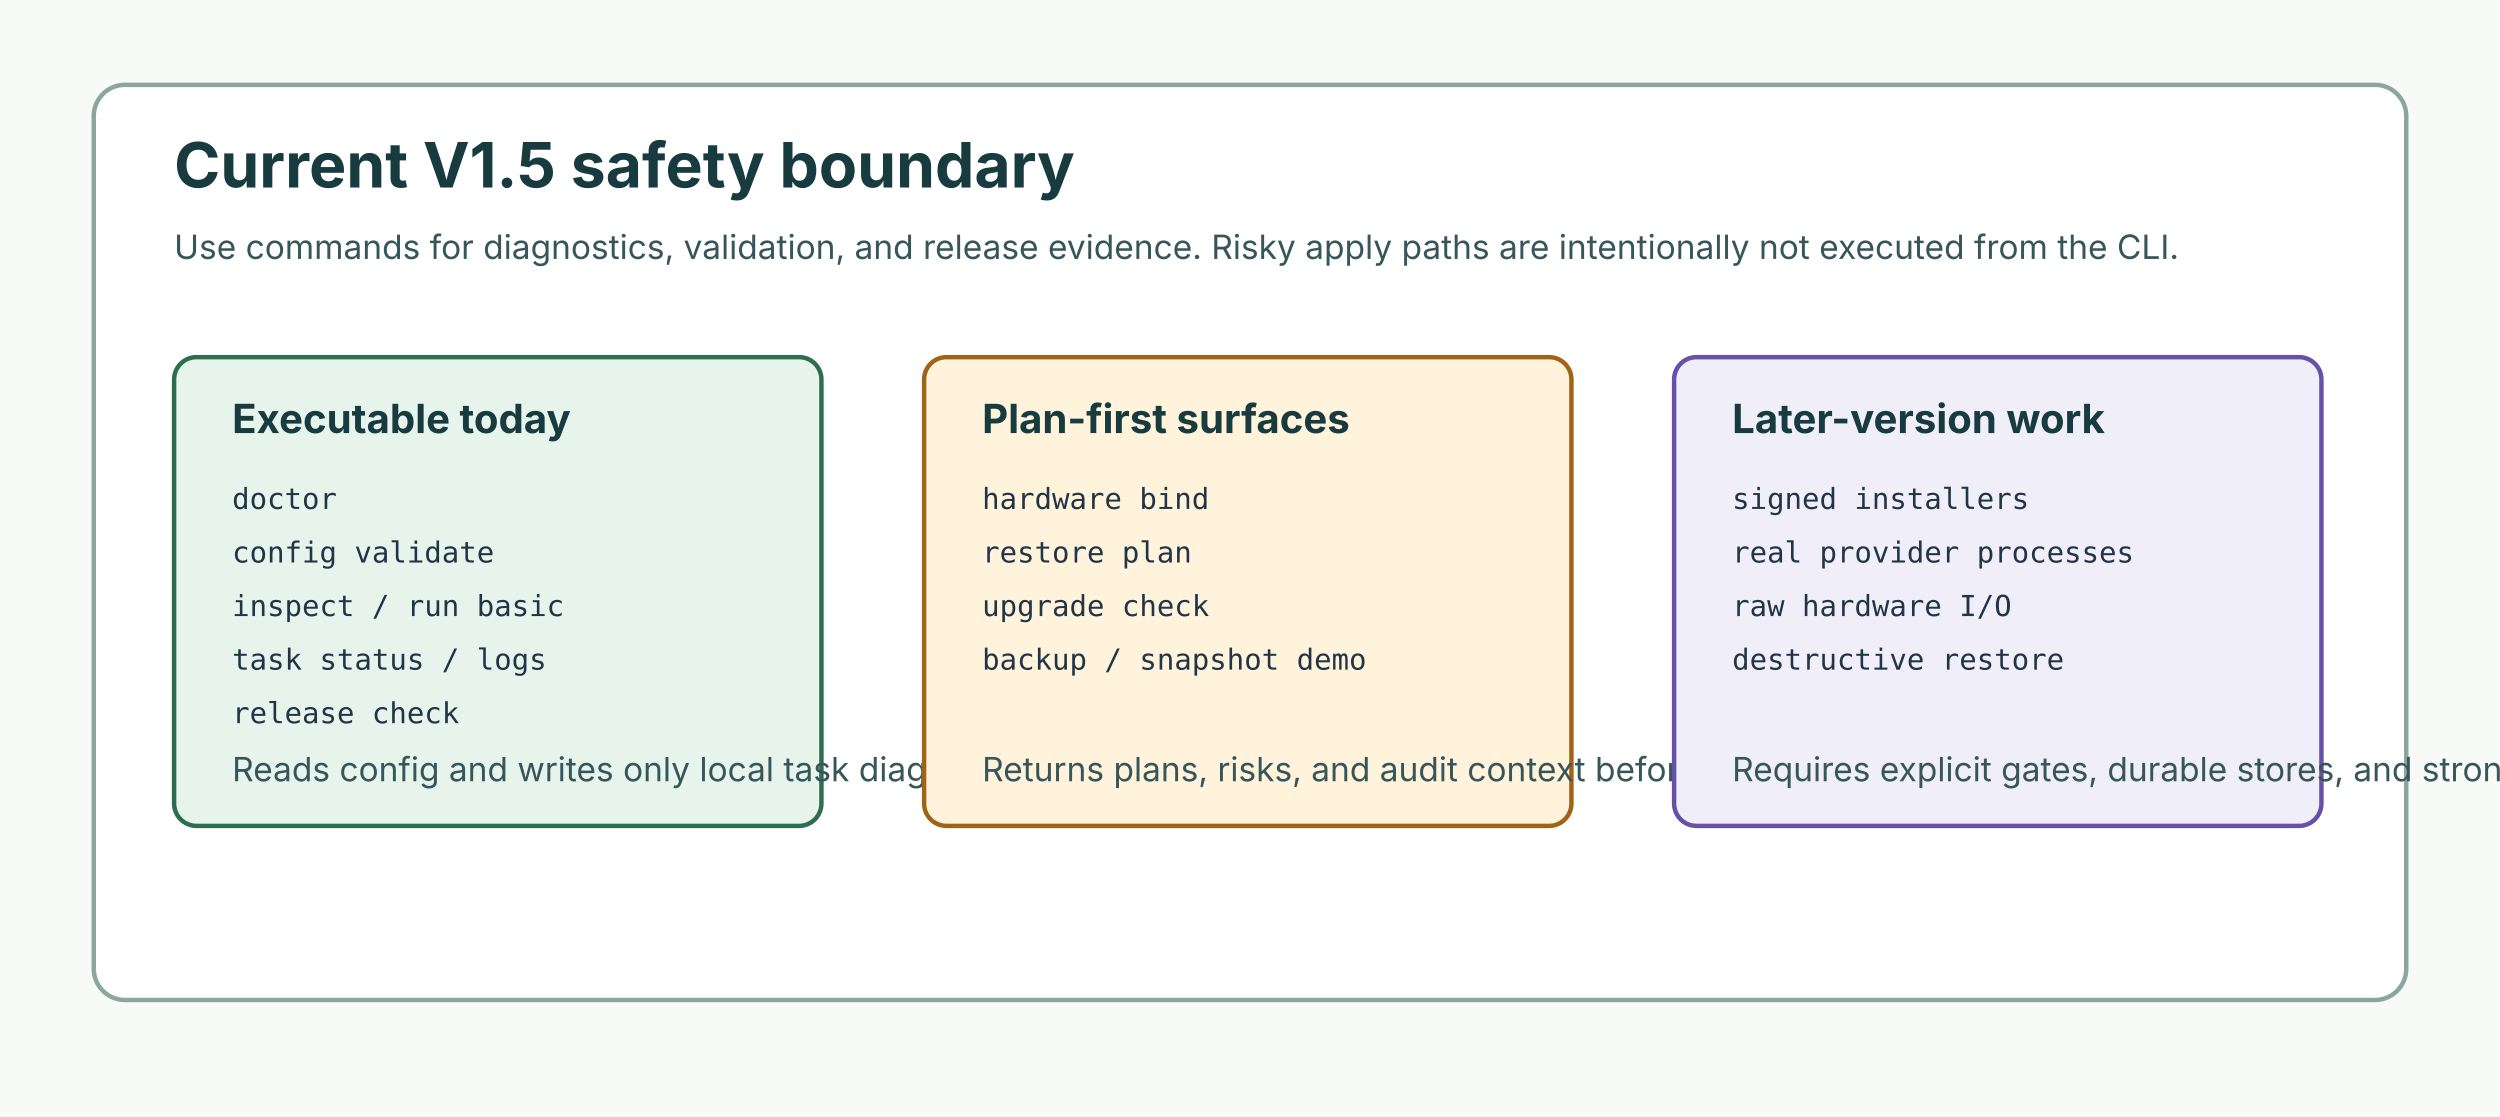
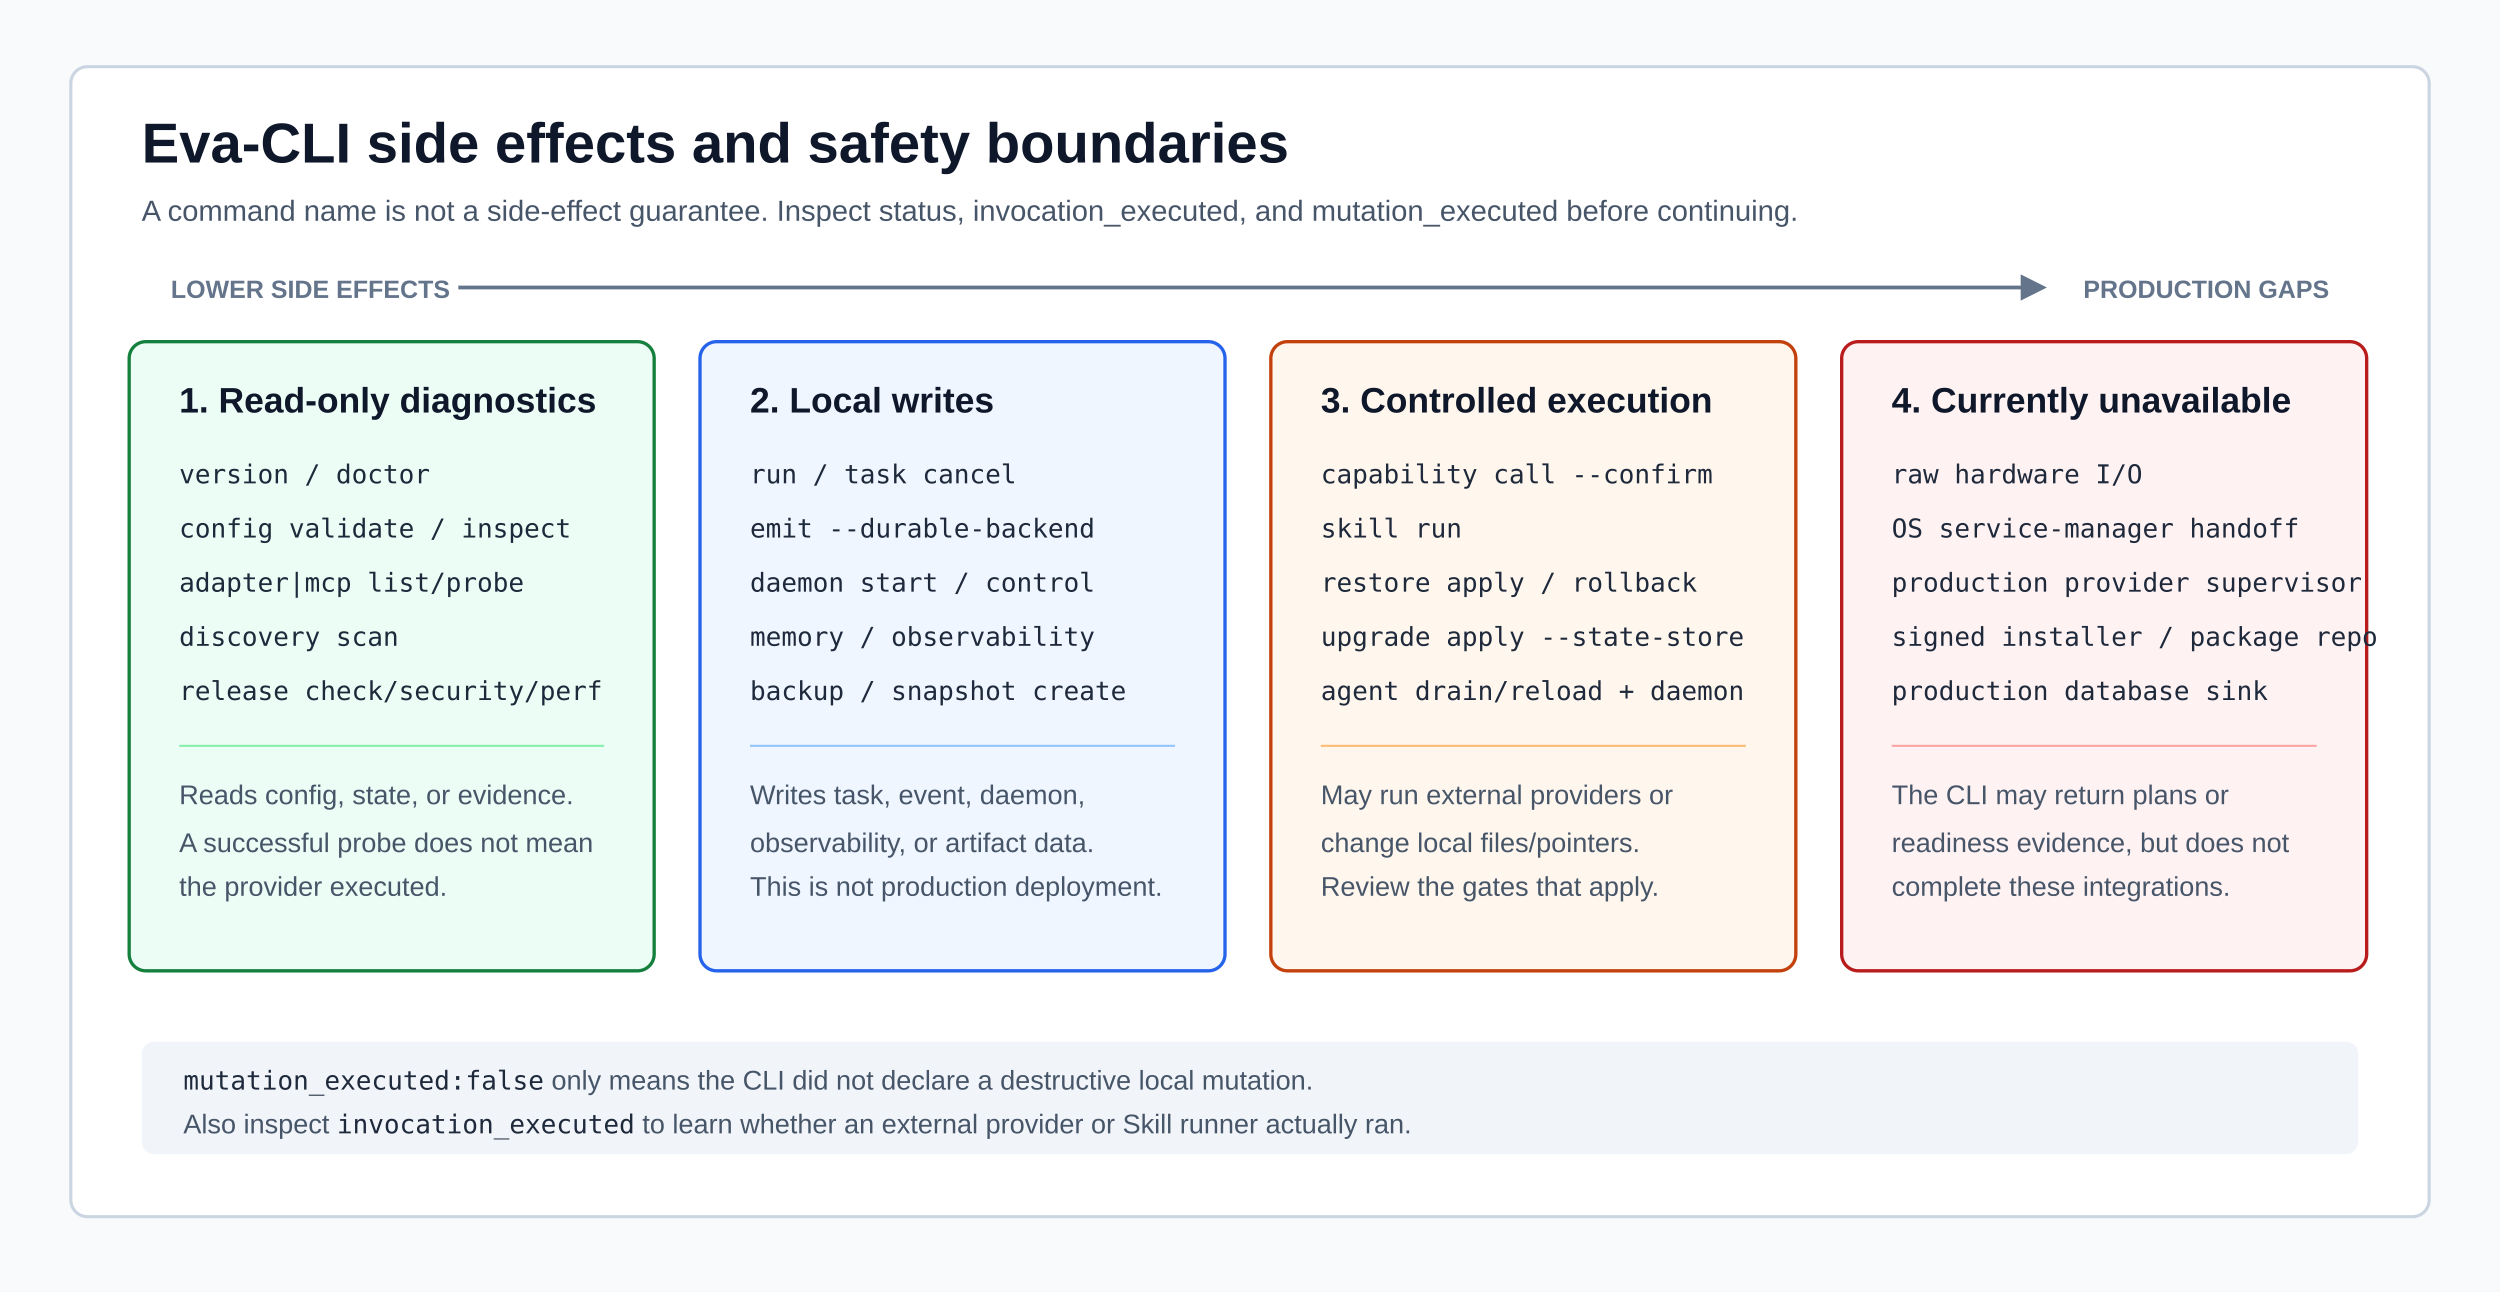
- <svg xmlns="http://www.w3.org/2000/svg" width="1120" height="500" viewBox="0 0 1120 500" role="img" aria-labelledby="title desc">
+ <svg xmlns="http://www.w3.org/2000/svg" width="1200" height="620" viewBox="0 0 1200 620" role="img" aria-labelledby="title desc">
  <defs>
+     <marker id="arrow" viewBox="0 0 10 10" refX="8" refY="5" markerWidth="7" markerHeight="7" orient="auto">
+       <path d="M0 0 L10 5 L0 10 Z" fill="#64748b" />
+     </marker>
    <style>
-       .bg { fill: #f8faf7; }
-       .zone { fill: #ffffff; stroke: #8aa79f; stroke-width: 2; rx: 14; }
-       .safe { fill: #e7f4ec; stroke: #2f6d4f; stroke-width: 2; rx: 10; }
-       .plan { fill: #fff3dc; stroke: #a06418; stroke-width: 2; rx: 10; }
-       .future { fill: #f0eef9; stroke: #6651a8; stroke-width: 2; rx: 10; }
-       .title { font: 700 28px system-ui, -apple-system, Segoe UI, sans-serif; fill: #173b3f; }
-       .label { font: 700 18px system-ui, -apple-system, Segoe UI, sans-serif; fill: #173b3f; }
-       .text { font: 15px system-ui, -apple-system, Segoe UI, sans-serif; fill: #36565a; }
-       .code { font: 13px ui-monospace, SFMono-Regular, Consolas, monospace; fill: #213547; }
+       .bg { fill: #f8fafc; }
+       .frame { fill: #ffffff; stroke: #cbd5e1; stroke-width: 1.5; }
+       .read { fill: #ecfdf5; stroke: #15803d; stroke-width: 1.6; }
+       .write { fill: #eff6ff; stroke: #2563eb; stroke-width: 1.6; }
+       .gated { fill: #fff7ed; stroke: #c2410c; stroke-width: 1.6; }
+       .blocked { fill: #fef2f2; stroke: #b91c1c; stroke-width: 1.6; }
+       .title { font: 700 27px Arial, sans-serif; fill: #0f172a; }
+       .subtitle { font: 14px Arial, sans-serif; fill: #475569; }
+       .label { font: 700 17px Arial, sans-serif; fill: #0f172a; }
+       .code { font: 12.5px Consolas, "SFMono-Regular", monospace; fill: #1e293b; }
+       .text { font: 13px Arial, sans-serif; fill: #475569; }
+       .risk { font: 700 12px Arial, sans-serif; fill: #64748b; }
+       .line { fill: none; stroke: #64748b; stroke-width: 1.8; marker-end: url(#arrow); }
    </style>
  </defs>
-   <rect class="bg" width="1120" height="500" />
-   <rect class="zone" x="42" y="38" width="1036" height="410" />
-   <text class="title" x="78" y="84">Current V1.5 safety boundary</text>
-   <text class="text" x="78" y="116">Use commands for diagnostics, validation, and release evidence. Risky apply paths are intentionally not executed from the CLI.</text>
-   <rect class="safe" x="78" y="160" width="290" height="210" />
-   <text class="label" x="104" y="194">Executable today</text>
-   <text class="code" x="104" y="228">doctor</text>
-   <text class="code" x="104" y="252">config validate</text>
-   <text class="code" x="104" y="276">inspect / run basic</text>
-   <text class="code" x="104" y="300">task status / logs</text>
-   <text class="code" x="104" y="324">release check</text>
-   <text class="text" x="104" y="350">Reads config and writes only local task diagnostics.</text>
-   <rect class="plan" x="414" y="160" width="290" height="210" />
-   <text class="label" x="440" y="194">Plan-first surfaces</text>
-   <text class="code" x="440" y="228">hardware bind</text>
-   <text class="code" x="440" y="252">restore plan</text>
-   <text class="code" x="440" y="276">upgrade check</text>
-   <text class="code" x="440" y="300">backup / snapshot demo</text>
-   <text class="text" x="440" y="350">Returns plans, risks, and audit context before apply paths exist.</text>
-   <rect class="future" x="750" y="160" width="290" height="210" />
-   <text class="label" x="776" y="194">Later-version work</text>
-   <text class="code" x="776" y="228">signed installers</text>
-   <text class="code" x="776" y="252">real provider processes</text>
-   <text class="code" x="776" y="276">raw hardware I/O</text>
-   <text class="code" x="776" y="300">destructive restore</text>
-   <text class="text" x="776" y="350">Requires explicit gates, durable stores, and stronger release evidence.</text>
+   <rect class="bg" width="1200" height="620" />
+   <rect class="frame" x="34" y="32" width="1132" height="552" rx="8" />
+   <text class="title" x="68" y="78">Eva-CLI side effects and safety boundaries</text>
+   <text class="subtitle" x="68" y="106">A command name is not a side-effect guarantee. Inspect status, invocation_executed, and mutation_executed before continuing.</text>
+   <text class="risk" x="82" y="143">LOWER SIDE EFFECTS</text>
+   <text class="risk" x="1000" y="143">PRODUCTION GAPS</text>
+   <line class="line" x1="220" y1="138" x2="980" y2="138" />
+   <rect class="read" x="62" y="164" width="252" height="302" rx="8" />
+   <text class="label" x="86" y="198">1. Read-only diagnostics</text>
+   <text class="code" x="86" y="232">version / doctor</text>
+   <text class="code" x="86" y="258">config validate / inspect</text>
+   <text class="code" x="86" y="284">adapter|mcp list/probe</text>
+   <text class="code" x="86" y="310">discovery scan</text>
+   <text class="code" x="86" y="336">release check/security/perf</text>
+   <line x1="86" y1="358" x2="290" y2="358" stroke="#86efac" />
+   <text class="text" x="86" y="386">Reads config, state, or evidence.</text>
+   <text class="text" x="86" y="409">A successful probe does not mean</text>
+   <text class="text" x="86" y="430">the provider executed.</text>
+   <rect class="write" x="336" y="164" width="252" height="302" rx="8" />
+   <text class="label" x="360" y="198">2. Local writes</text>
+   <text class="code" x="360" y="232">run / task cancel</text>
+   <text class="code" x="360" y="258">emit --durable-backend</text>
+   <text class="code" x="360" y="284">daemon start / control</text>
+   <text class="code" x="360" y="310">memory / observability</text>
+   <text class="code" x="360" y="336">backup / snapshot create</text>
+   <line x1="360" y1="358" x2="564" y2="358" stroke="#93c5fd" />
+   <text class="text" x="360" y="386">Writes task, event, daemon,</text>
+   <text class="text" x="360" y="409">observability, or artifact data.</text>
+   <text class="text" x="360" y="430">This is not production deployment.</text>
+   <rect class="gated" x="610" y="164" width="252" height="302" rx="8" />
+   <text class="label" x="634" y="198">3. Controlled execution</text>
+   <text class="code" x="634" y="232">capability call --confirm</text>
+   <text class="code" x="634" y="258">skill run</text>
+   <text class="code" x="634" y="284">restore apply / rollback</text>
+   <text class="code" x="634" y="310">upgrade apply --state-store</text>
+   <text class="code" x="634" y="336">agent drain/reload + daemon</text>
+   <line x1="634" y1="358" x2="838" y2="358" stroke="#fdba74" />
+   <text class="text" x="634" y="386">May run external providers or</text>
+   <text class="text" x="634" y="409">change local files/pointers.</text>
+   <text class="text" x="634" y="430">Review the gates that apply.</text>
+   <rect class="blocked" x="884" y="164" width="252" height="302" rx="8" />
+   <text class="label" x="908" y="198">4. Currently unavailable</text>
+   <text class="code" x="908" y="232">raw hardware I/O</text>
+   <text class="code" x="908" y="258">OS service-manager handoff</text>
+   <text class="code" x="908" y="284">production provider supervisor</text>
+   <text class="code" x="908" y="310">signed installer / package repo</text>
+   <text class="code" x="908" y="336">production database sink</text>
+   <line x1="908" y1="358" x2="1112" y2="358" stroke="#fca5a5" />
+   <text class="text" x="908" y="386">The CLI may return plans or</text>
+   <text class="text" x="908" y="409">readiness evidence, but does not</text>
+   <text class="text" x="908" y="430">complete these integrations.</text>
+   <rect x="68" y="500" width="1064" height="54" rx="6" fill="#f1f5f9" />
+   <text class="text" x="88" y="523">
+     <tspan class="code">mutation_executed:false</tspan> only means the CLI did not declare a destructive local mutation.</text>
+   <text class="text" x="88" y="544">Also inspect <tspan class="code">invocation_executed</tspan> to learn whether an external provider or Skill runner actually ran.</text>
</svg>
